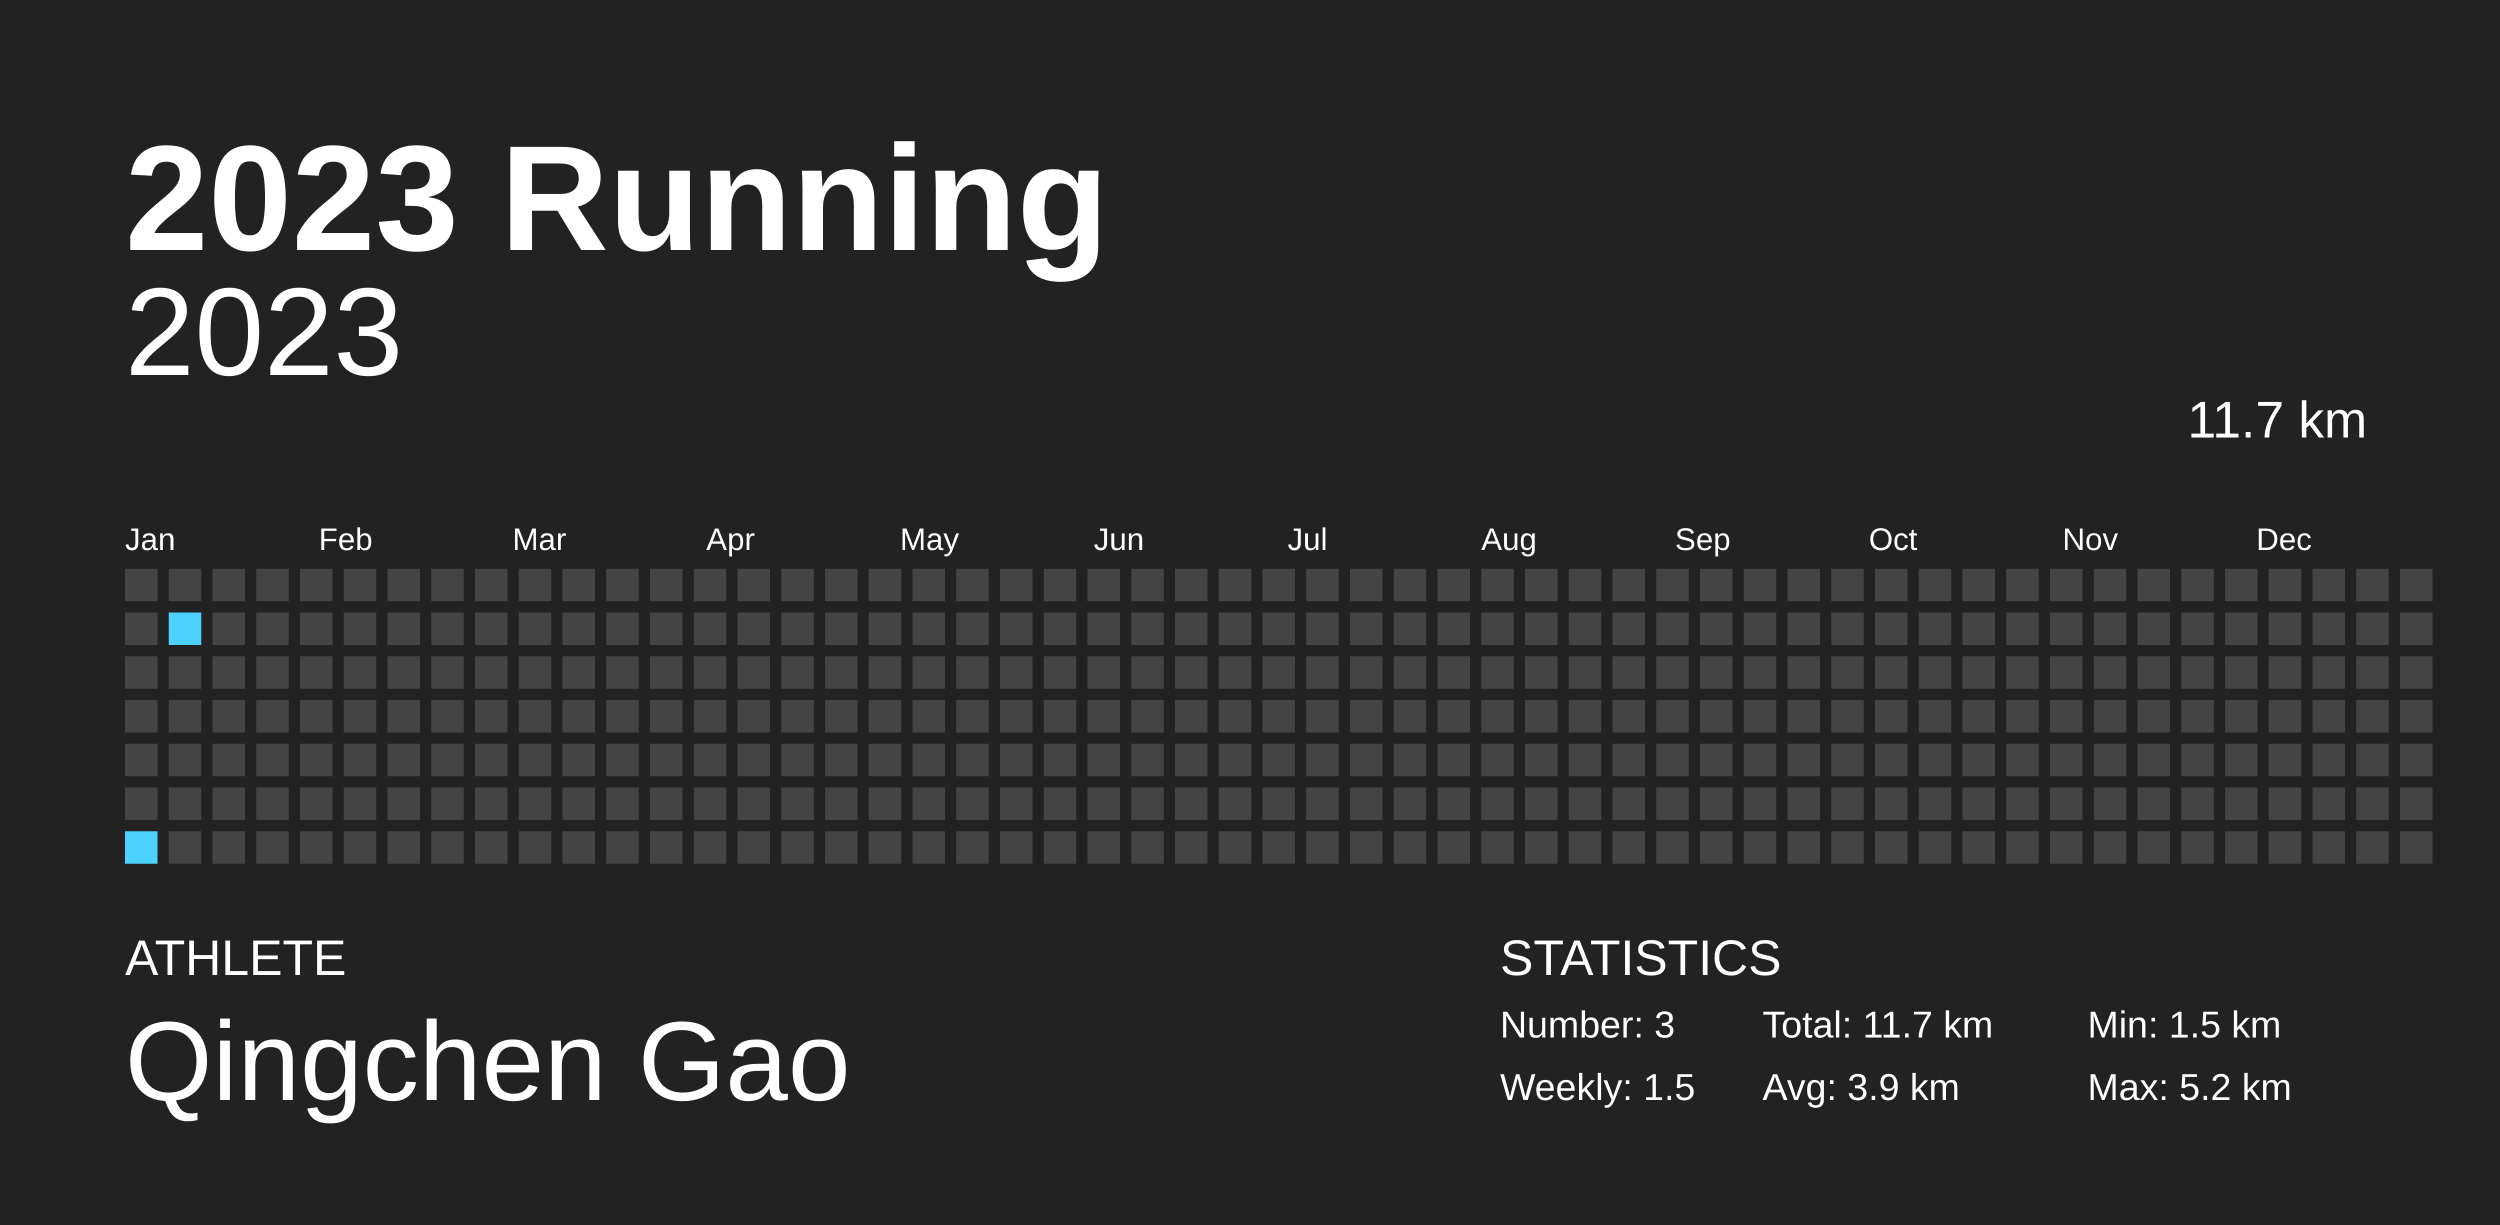
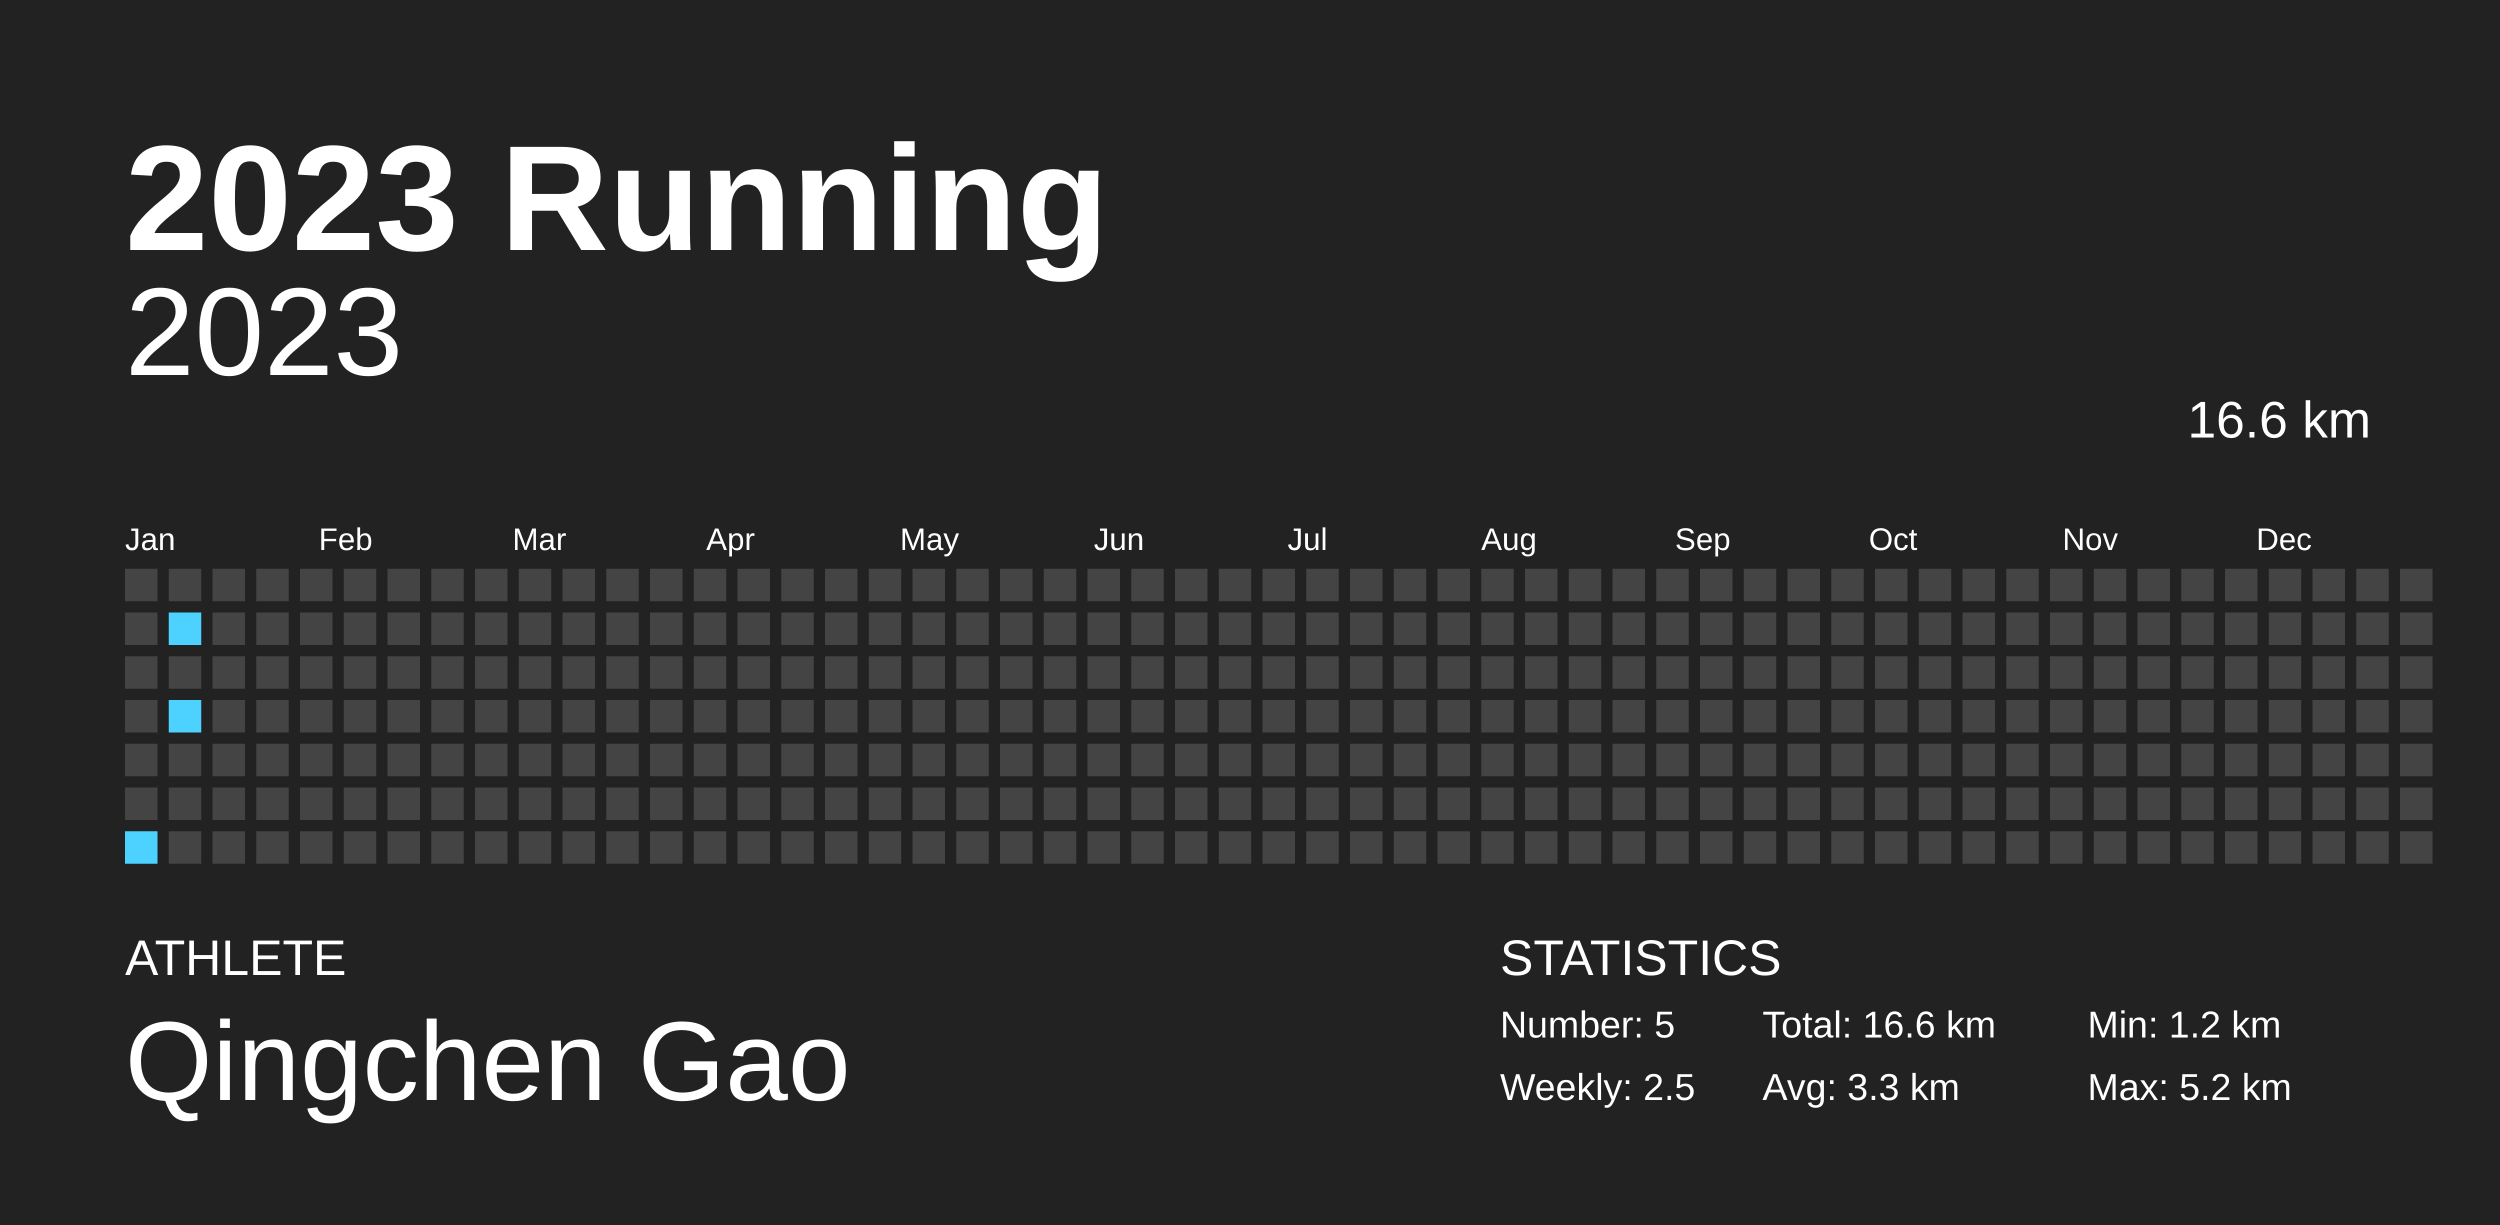
<svg xmlns="http://www.w3.org/2000/svg" baseProfile="full" height="98mm" version="1.1" viewBox="0,0,200,98" width="200mm">
  <defs />
  <rect fill="#222222" height="98" width="200" x="0" y="0" />
  <text fill="#FFFFFF" style="font-size:12px; font-family:Arial; font-weight:bold;" x="10" y="20">2023 Running</text>
  <text fill="#FFFFFF" style="font-size:4px; font-family:Arial" x="10" y="78">ATHLETE</text>
  <text fill="#FFFFFF" style="font-size:9px; font-family:Arial" x="10" y="88">Qingchen Gao</text>
  <text fill="#FFFFFF" style="font-size:4px; font-family:Arial" x="120" y="78">STATISTICS</text>
-   <text fill="#FFFFFF" style="font-size:3px; font-family:Arial" x="120" y="83">Number: 3</text>
-   <text fill="#FFFFFF" style="font-size:3px; font-family:Arial" x="120" y="88">Weekly: 1.5</text>
-   <text fill="#FFFFFF" style="font-size:3px; font-family:Arial" x="141" y="83">Total: 11.7 km</text>
-   <text fill="#FFFFFF" style="font-size:3px; font-family:Arial" x="141" y="88">Avg: 3.9 km</text>
-   <text fill="#FFFFFF" style="font-size:3px; font-family:Arial" x="167" y="83">Min: 1.5 km</text>
+   <text fill="#FFFFFF" style="font-size:3px; font-family:Arial" x="120" y="83">Number: 5</text>
+   <text fill="#FFFFFF" style="font-size:3px; font-family:Arial" x="120" y="88">Weekly: 2.5</text>
+   <text fill="#FFFFFF" style="font-size:3px; font-family:Arial" x="141" y="83">Total: 16.6 km</text>
+   <text fill="#FFFFFF" style="font-size:3px; font-family:Arial" x="141" y="88">Avg: 3.3 km</text>
+   <text fill="#FFFFFF" style="font-size:3px; font-family:Arial" x="167" y="83">Min: 1.2 km</text>
  <text fill="#FFFFFF" style="font-size:3px; font-family:Arial" x="167" y="88">Max: 5.2 km</text>
  <text alignment-baseline="hanging" fill="#FFFFFF" style="font-size:10.0px; font-family:Arial;" x="10" y="30">2023</text>
-   <text alignment-baseline="hanging" fill="#FFFFFF" style="font-size:4.125px; font-family:Arial;" x="175" y="35">11.7 km</text>
+   <text alignment-baseline="hanging" fill="#FFFFFF" style="font-size:4.125px; font-family:Arial;" x="175" y="35">16.6 km</text>
  <text fill="#FFFFFF" style="font-size:2.5px; font-family:Arial" x="10.0" y="44">Jan</text>
  <text fill="#FFFFFF" style="font-size:2.5px; font-family:Arial" x="25.5" y="44">Feb</text>
  <text fill="#FFFFFF" style="font-size:2.5px; font-family:Arial" x="41.0" y="44">Mar</text>
  <text fill="#FFFFFF" style="font-size:2.5px; font-family:Arial" x="56.5" y="44">Apr</text>
  <text fill="#FFFFFF" style="font-size:2.5px; font-family:Arial" x="72.0" y="44">May</text>
  <text fill="#FFFFFF" style="font-size:2.5px; font-family:Arial" x="87.5" y="44">Jun</text>
  <text fill="#FFFFFF" style="font-size:2.5px; font-family:Arial" x="103.0" y="44">Jul</text>
  <text fill="#FFFFFF" style="font-size:2.5px; font-family:Arial" x="118.5" y="44">Aug</text>
  <text fill="#FFFFFF" style="font-size:2.5px; font-family:Arial" x="134.0" y="44">Sep</text>
  <text fill="#FFFFFF" style="font-size:2.5px; font-family:Arial" x="149.5" y="44">Oct</text>
  <text fill="#FFFFFF" style="font-size:2.5px; font-family:Arial" x="165.0" y="44">Nov</text>
  <text fill="#FFFFFF" style="font-size:2.5px; font-family:Arial" x="180.5" y="44">Dec</text>
  <rect fill="#444444" height="2.6" width="2.6" x="10.0" y="45.5" />
  <rect fill="#444444" height="2.6" width="2.6" x="10.0" y="49.0" />
  <rect fill="#444444" height="2.6" width="2.6" x="10.0" y="52.5" />
  <rect fill="#444444" height="2.6" width="2.6" x="10.0" y="56.0" />
  <rect fill="#444444" height="2.6" width="2.6" x="10.0" y="59.5" />
  <rect fill="#444444" height="2.6" width="2.6" x="10.0" y="63.0" />
  <rect fill="#4dd2ff" height="2.6" width="2.6" x="10.0" y="66.5" />
  <rect fill="#444444" height="2.6" width="2.6" x="13.5" y="45.5" />
  <rect fill="#4dd2ff" height="2.6" width="2.6" x="13.5" y="49.0" />
  <rect fill="#444444" height="2.6" width="2.6" x="13.5" y="52.5" />
-   <rect fill="#444444" height="2.6" width="2.6" x="13.5" y="56.0" />
+   <rect fill="#4dd2ff" height="2.6" width="2.6" x="13.5" y="56.0" />
  <rect fill="#444444" height="2.6" width="2.6" x="13.5" y="59.5" />
  <rect fill="#444444" height="2.6" width="2.6" x="13.5" y="63.0" />
  <rect fill="#444444" height="2.6" width="2.6" x="13.5" y="66.5" />
  <rect fill="#444444" height="2.6" width="2.6" x="17.0" y="45.5" />
  <rect fill="#444444" height="2.6" width="2.6" x="17.0" y="49.0" />
  <rect fill="#444444" height="2.6" width="2.6" x="17.0" y="52.5" />
  <rect fill="#444444" height="2.6" width="2.6" x="17.0" y="56.0" />
  <rect fill="#444444" height="2.6" width="2.6" x="17.0" y="59.5" />
  <rect fill="#444444" height="2.6" width="2.6" x="17.0" y="63.0" />
  <rect fill="#444444" height="2.6" width="2.6" x="17.0" y="66.5" />
  <rect fill="#444444" height="2.6" width="2.6" x="20.5" y="45.5" />
  <rect fill="#444444" height="2.6" width="2.6" x="20.5" y="49.0" />
  <rect fill="#444444" height="2.6" width="2.6" x="20.5" y="52.5" />
  <rect fill="#444444" height="2.6" width="2.6" x="20.5" y="56.0" />
  <rect fill="#444444" height="2.6" width="2.6" x="20.5" y="59.5" />
  <rect fill="#444444" height="2.6" width="2.6" x="20.5" y="63.0" />
  <rect fill="#444444" height="2.6" width="2.6" x="20.5" y="66.5" />
  <rect fill="#444444" height="2.6" width="2.6" x="24.0" y="45.5" />
  <rect fill="#444444" height="2.6" width="2.6" x="24.0" y="49.0" />
  <rect fill="#444444" height="2.6" width="2.6" x="24.0" y="52.5" />
  <rect fill="#444444" height="2.6" width="2.6" x="24.0" y="56.0" />
  <rect fill="#444444" height="2.6" width="2.6" x="24.0" y="59.5" />
  <rect fill="#444444" height="2.6" width="2.6" x="24.0" y="63.0" />
  <rect fill="#444444" height="2.6" width="2.6" x="24.0" y="66.5" />
  <rect fill="#444444" height="2.6" width="2.6" x="27.5" y="45.5" />
  <rect fill="#444444" height="2.6" width="2.6" x="27.5" y="49.0" />
  <rect fill="#444444" height="2.6" width="2.6" x="27.5" y="52.5" />
  <rect fill="#444444" height="2.6" width="2.6" x="27.5" y="56.0" />
  <rect fill="#444444" height="2.6" width="2.6" x="27.5" y="59.5" />
  <rect fill="#444444" height="2.6" width="2.6" x="27.5" y="63.0" />
  <rect fill="#444444" height="2.6" width="2.6" x="27.5" y="66.5" />
  <rect fill="#444444" height="2.6" width="2.6" x="31.0" y="45.5" />
  <rect fill="#444444" height="2.6" width="2.6" x="31.0" y="49.0" />
  <rect fill="#444444" height="2.6" width="2.6" x="31.0" y="52.5" />
  <rect fill="#444444" height="2.6" width="2.6" x="31.0" y="56.0" />
  <rect fill="#444444" height="2.6" width="2.6" x="31.0" y="59.5" />
  <rect fill="#444444" height="2.6" width="2.6" x="31.0" y="63.0" />
  <rect fill="#444444" height="2.6" width="2.6" x="31.0" y="66.5" />
  <rect fill="#444444" height="2.6" width="2.6" x="34.5" y="45.5" />
  <rect fill="#444444" height="2.6" width="2.6" x="34.5" y="49.0" />
  <rect fill="#444444" height="2.6" width="2.6" x="34.5" y="52.5" />
  <rect fill="#444444" height="2.6" width="2.6" x="34.5" y="56.0" />
  <rect fill="#444444" height="2.6" width="2.6" x="34.5" y="59.5" />
  <rect fill="#444444" height="2.6" width="2.6" x="34.5" y="63.0" />
  <rect fill="#444444" height="2.6" width="2.6" x="34.5" y="66.5" />
  <rect fill="#444444" height="2.6" width="2.6" x="38.0" y="45.5" />
  <rect fill="#444444" height="2.6" width="2.6" x="38.0" y="49.0" />
  <rect fill="#444444" height="2.6" width="2.6" x="38.0" y="52.5" />
  <rect fill="#444444" height="2.6" width="2.6" x="38.0" y="56.0" />
  <rect fill="#444444" height="2.6" width="2.6" x="38.0" y="59.5" />
  <rect fill="#444444" height="2.6" width="2.6" x="38.0" y="63.0" />
  <rect fill="#444444" height="2.6" width="2.6" x="38.0" y="66.5" />
  <rect fill="#444444" height="2.6" width="2.6" x="41.5" y="45.5" />
  <rect fill="#444444" height="2.6" width="2.6" x="41.5" y="49.0" />
  <rect fill="#444444" height="2.6" width="2.6" x="41.5" y="52.5" />
  <rect fill="#444444" height="2.6" width="2.6" x="41.5" y="56.0" />
  <rect fill="#444444" height="2.6" width="2.6" x="41.5" y="59.5" />
  <rect fill="#444444" height="2.6" width="2.6" x="41.5" y="63.0" />
  <rect fill="#444444" height="2.6" width="2.6" x="41.5" y="66.5" />
  <rect fill="#444444" height="2.6" width="2.6" x="45.0" y="45.5" />
  <rect fill="#444444" height="2.6" width="2.6" x="45.0" y="49.0" />
  <rect fill="#444444" height="2.6" width="2.6" x="45.0" y="52.5" />
  <rect fill="#444444" height="2.6" width="2.6" x="45.0" y="56.0" />
  <rect fill="#444444" height="2.6" width="2.6" x="45.0" y="59.5" />
  <rect fill="#444444" height="2.6" width="2.6" x="45.0" y="63.0" />
  <rect fill="#444444" height="2.6" width="2.6" x="45.0" y="66.5" />
  <rect fill="#444444" height="2.6" width="2.6" x="48.5" y="45.5" />
  <rect fill="#444444" height="2.6" width="2.6" x="48.5" y="49.0" />
  <rect fill="#444444" height="2.6" width="2.6" x="48.5" y="52.5" />
  <rect fill="#444444" height="2.6" width="2.6" x="48.5" y="56.0" />
  <rect fill="#444444" height="2.6" width="2.6" x="48.5" y="59.5" />
  <rect fill="#444444" height="2.6" width="2.6" x="48.5" y="63.0" />
  <rect fill="#444444" height="2.6" width="2.6" x="48.5" y="66.5" />
  <rect fill="#444444" height="2.6" width="2.6" x="52.0" y="45.5" />
  <rect fill="#444444" height="2.6" width="2.6" x="52.0" y="49.0" />
  <rect fill="#444444" height="2.6" width="2.6" x="52.0" y="52.5" />
  <rect fill="#444444" height="2.6" width="2.6" x="52.0" y="56.0" />
  <rect fill="#444444" height="2.6" width="2.6" x="52.0" y="59.5" />
  <rect fill="#444444" height="2.6" width="2.6" x="52.0" y="63.0" />
  <rect fill="#444444" height="2.6" width="2.6" x="52.0" y="66.5" />
  <rect fill="#444444" height="2.6" width="2.6" x="55.5" y="45.5" />
  <rect fill="#444444" height="2.6" width="2.6" x="55.5" y="49.0" />
  <rect fill="#444444" height="2.6" width="2.6" x="55.5" y="52.5" />
  <rect fill="#444444" height="2.6" width="2.6" x="55.5" y="56.0" />
  <rect fill="#444444" height="2.6" width="2.6" x="55.5" y="59.5" />
  <rect fill="#444444" height="2.6" width="2.6" x="55.5" y="63.0" />
  <rect fill="#444444" height="2.6" width="2.6" x="55.5" y="66.5" />
  <rect fill="#444444" height="2.6" width="2.6" x="59.0" y="45.5" />
  <rect fill="#444444" height="2.6" width="2.6" x="59.0" y="49.0" />
  <rect fill="#444444" height="2.6" width="2.6" x="59.0" y="52.5" />
  <rect fill="#444444" height="2.6" width="2.6" x="59.0" y="56.0" />
  <rect fill="#444444" height="2.6" width="2.6" x="59.0" y="59.5" />
  <rect fill="#444444" height="2.6" width="2.6" x="59.0" y="63.0" />
  <rect fill="#444444" height="2.6" width="2.6" x="59.0" y="66.5" />
  <rect fill="#444444" height="2.6" width="2.6" x="62.5" y="45.5" />
  <rect fill="#444444" height="2.6" width="2.6" x="62.5" y="49.0" />
  <rect fill="#444444" height="2.6" width="2.6" x="62.5" y="52.5" />
  <rect fill="#444444" height="2.6" width="2.6" x="62.5" y="56.0" />
  <rect fill="#444444" height="2.6" width="2.6" x="62.5" y="59.5" />
  <rect fill="#444444" height="2.6" width="2.6" x="62.5" y="63.0" />
  <rect fill="#444444" height="2.6" width="2.6" x="62.5" y="66.5" />
  <rect fill="#444444" height="2.6" width="2.6" x="66.0" y="45.5" />
  <rect fill="#444444" height="2.6" width="2.6" x="66.0" y="49.0" />
  <rect fill="#444444" height="2.6" width="2.6" x="66.0" y="52.5" />
  <rect fill="#444444" height="2.6" width="2.6" x="66.0" y="56.0" />
  <rect fill="#444444" height="2.6" width="2.6" x="66.0" y="59.5" />
  <rect fill="#444444" height="2.6" width="2.6" x="66.0" y="63.0" />
  <rect fill="#444444" height="2.6" width="2.6" x="66.0" y="66.5" />
  <rect fill="#444444" height="2.6" width="2.6" x="69.5" y="45.5" />
  <rect fill="#444444" height="2.6" width="2.6" x="69.5" y="49.0" />
  <rect fill="#444444" height="2.6" width="2.6" x="69.5" y="52.5" />
  <rect fill="#444444" height="2.6" width="2.6" x="69.5" y="56.0" />
  <rect fill="#444444" height="2.6" width="2.6" x="69.5" y="59.5" />
  <rect fill="#444444" height="2.6" width="2.6" x="69.5" y="63.0" />
  <rect fill="#444444" height="2.6" width="2.6" x="69.5" y="66.5" />
  <rect fill="#444444" height="2.6" width="2.6" x="73.0" y="45.5" />
  <rect fill="#444444" height="2.6" width="2.6" x="73.0" y="49.0" />
  <rect fill="#444444" height="2.6" width="2.6" x="73.0" y="52.5" />
  <rect fill="#444444" height="2.6" width="2.6" x="73.0" y="56.0" />
  <rect fill="#444444" height="2.6" width="2.6" x="73.0" y="59.5" />
  <rect fill="#444444" height="2.6" width="2.6" x="73.0" y="63.0" />
  <rect fill="#444444" height="2.6" width="2.6" x="73.0" y="66.5" />
  <rect fill="#444444" height="2.6" width="2.6" x="76.5" y="45.5" />
  <rect fill="#444444" height="2.6" width="2.6" x="76.5" y="49.0" />
  <rect fill="#444444" height="2.6" width="2.6" x="76.5" y="52.5" />
  <rect fill="#444444" height="2.6" width="2.6" x="76.5" y="56.0" />
  <rect fill="#444444" height="2.6" width="2.6" x="76.5" y="59.5" />
  <rect fill="#444444" height="2.6" width="2.6" x="76.5" y="63.0" />
  <rect fill="#444444" height="2.6" width="2.6" x="76.5" y="66.5" />
  <rect fill="#444444" height="2.6" width="2.6" x="80.0" y="45.5" />
  <rect fill="#444444" height="2.6" width="2.6" x="80.0" y="49.0" />
  <rect fill="#444444" height="2.6" width="2.6" x="80.0" y="52.5" />
  <rect fill="#444444" height="2.6" width="2.6" x="80.0" y="56.0" />
  <rect fill="#444444" height="2.6" width="2.6" x="80.0" y="59.5" />
  <rect fill="#444444" height="2.6" width="2.6" x="80.0" y="63.0" />
  <rect fill="#444444" height="2.6" width="2.6" x="80.0" y="66.5" />
  <rect fill="#444444" height="2.6" width="2.6" x="83.5" y="45.5" />
  <rect fill="#444444" height="2.6" width="2.6" x="83.5" y="49.0" />
  <rect fill="#444444" height="2.6" width="2.6" x="83.5" y="52.5" />
  <rect fill="#444444" height="2.6" width="2.6" x="83.5" y="56.0" />
  <rect fill="#444444" height="2.6" width="2.6" x="83.5" y="59.5" />
  <rect fill="#444444" height="2.6" width="2.6" x="83.5" y="63.0" />
  <rect fill="#444444" height="2.6" width="2.6" x="83.5" y="66.5" />
  <rect fill="#444444" height="2.6" width="2.6" x="87.0" y="45.5" />
  <rect fill="#444444" height="2.6" width="2.6" x="87.0" y="49.0" />
  <rect fill="#444444" height="2.6" width="2.6" x="87.0" y="52.5" />
  <rect fill="#444444" height="2.6" width="2.6" x="87.0" y="56.0" />
  <rect fill="#444444" height="2.6" width="2.6" x="87.0" y="59.5" />
  <rect fill="#444444" height="2.6" width="2.6" x="87.0" y="63.0" />
  <rect fill="#444444" height="2.6" width="2.6" x="87.0" y="66.5" />
  <rect fill="#444444" height="2.6" width="2.6" x="90.5" y="45.5" />
  <rect fill="#444444" height="2.6" width="2.6" x="90.5" y="49.0" />
  <rect fill="#444444" height="2.6" width="2.6" x="90.5" y="52.5" />
  <rect fill="#444444" height="2.6" width="2.6" x="90.5" y="56.0" />
  <rect fill="#444444" height="2.6" width="2.6" x="90.5" y="59.5" />
  <rect fill="#444444" height="2.6" width="2.6" x="90.5" y="63.0" />
  <rect fill="#444444" height="2.6" width="2.6" x="90.5" y="66.5" />
  <rect fill="#444444" height="2.6" width="2.6" x="94.0" y="45.5" />
  <rect fill="#444444" height="2.6" width="2.6" x="94.0" y="49.0" />
  <rect fill="#444444" height="2.6" width="2.6" x="94.0" y="52.5" />
  <rect fill="#444444" height="2.6" width="2.6" x="94.0" y="56.0" />
  <rect fill="#444444" height="2.6" width="2.6" x="94.0" y="59.5" />
  <rect fill="#444444" height="2.6" width="2.6" x="94.0" y="63.0" />
  <rect fill="#444444" height="2.6" width="2.6" x="94.0" y="66.5" />
  <rect fill="#444444" height="2.6" width="2.6" x="97.5" y="45.5" />
  <rect fill="#444444" height="2.6" width="2.6" x="97.5" y="49.0" />
  <rect fill="#444444" height="2.6" width="2.6" x="97.5" y="52.5" />
  <rect fill="#444444" height="2.6" width="2.6" x="97.5" y="56.0" />
  <rect fill="#444444" height="2.6" width="2.6" x="97.5" y="59.5" />
  <rect fill="#444444" height="2.6" width="2.6" x="97.5" y="63.0" />
  <rect fill="#444444" height="2.6" width="2.6" x="97.5" y="66.5" />
  <rect fill="#444444" height="2.6" width="2.6" x="101.0" y="45.5" />
  <rect fill="#444444" height="2.6" width="2.6" x="101.0" y="49.0" />
  <rect fill="#444444" height="2.6" width="2.6" x="101.0" y="52.5" />
  <rect fill="#444444" height="2.6" width="2.6" x="101.0" y="56.0" />
  <rect fill="#444444" height="2.6" width="2.6" x="101.0" y="59.5" />
  <rect fill="#444444" height="2.6" width="2.6" x="101.0" y="63.0" />
  <rect fill="#444444" height="2.6" width="2.6" x="101.0" y="66.5" />
  <rect fill="#444444" height="2.6" width="2.6" x="104.5" y="45.5" />
  <rect fill="#444444" height="2.6" width="2.6" x="104.5" y="49.0" />
  <rect fill="#444444" height="2.6" width="2.6" x="104.5" y="52.5" />
  <rect fill="#444444" height="2.6" width="2.6" x="104.5" y="56.0" />
  <rect fill="#444444" height="2.6" width="2.6" x="104.5" y="59.5" />
  <rect fill="#444444" height="2.6" width="2.6" x="104.5" y="63.0" />
  <rect fill="#444444" height="2.6" width="2.6" x="104.5" y="66.5" />
  <rect fill="#444444" height="2.6" width="2.6" x="108.0" y="45.5" />
  <rect fill="#444444" height="2.6" width="2.6" x="108.0" y="49.0" />
  <rect fill="#444444" height="2.6" width="2.6" x="108.0" y="52.5" />
  <rect fill="#444444" height="2.6" width="2.6" x="108.0" y="56.0" />
  <rect fill="#444444" height="2.6" width="2.6" x="108.0" y="59.5" />
  <rect fill="#444444" height="2.6" width="2.6" x="108.0" y="63.0" />
  <rect fill="#444444" height="2.6" width="2.6" x="108.0" y="66.5" />
  <rect fill="#444444" height="2.6" width="2.6" x="111.5" y="45.5" />
  <rect fill="#444444" height="2.6" width="2.6" x="111.5" y="49.0" />
  <rect fill="#444444" height="2.6" width="2.6" x="111.5" y="52.5" />
  <rect fill="#444444" height="2.6" width="2.6" x="111.5" y="56.0" />
  <rect fill="#444444" height="2.6" width="2.6" x="111.5" y="59.5" />
  <rect fill="#444444" height="2.6" width="2.6" x="111.5" y="63.0" />
  <rect fill="#444444" height="2.6" width="2.6" x="111.5" y="66.5" />
  <rect fill="#444444" height="2.6" width="2.6" x="115.0" y="45.5" />
  <rect fill="#444444" height="2.6" width="2.6" x="115.0" y="49.0" />
  <rect fill="#444444" height="2.6" width="2.6" x="115.0" y="52.5" />
  <rect fill="#444444" height="2.6" width="2.6" x="115.0" y="56.0" />
  <rect fill="#444444" height="2.6" width="2.6" x="115.0" y="59.5" />
  <rect fill="#444444" height="2.6" width="2.6" x="115.0" y="63.0" />
  <rect fill="#444444" height="2.6" width="2.6" x="115.0" y="66.5" />
  <rect fill="#444444" height="2.6" width="2.6" x="118.5" y="45.5" />
  <rect fill="#444444" height="2.6" width="2.6" x="118.5" y="49.0" />
  <rect fill="#444444" height="2.6" width="2.6" x="118.5" y="52.5" />
  <rect fill="#444444" height="2.6" width="2.6" x="118.5" y="56.0" />
  <rect fill="#444444" height="2.6" width="2.6" x="118.5" y="59.5" />
  <rect fill="#444444" height="2.6" width="2.6" x="118.5" y="63.0" />
  <rect fill="#444444" height="2.6" width="2.6" x="118.5" y="66.5" />
  <rect fill="#444444" height="2.6" width="2.6" x="122.0" y="45.5" />
  <rect fill="#444444" height="2.6" width="2.6" x="122.0" y="49.0" />
  <rect fill="#444444" height="2.6" width="2.6" x="122.0" y="52.5" />
  <rect fill="#444444" height="2.6" width="2.6" x="122.0" y="56.0" />
  <rect fill="#444444" height="2.6" width="2.6" x="122.0" y="59.5" />
  <rect fill="#444444" height="2.6" width="2.6" x="122.0" y="63.0" />
  <rect fill="#444444" height="2.6" width="2.6" x="122.0" y="66.5" />
  <rect fill="#444444" height="2.6" width="2.6" x="125.5" y="45.5" />
  <rect fill="#444444" height="2.6" width="2.6" x="125.5" y="49.0" />
  <rect fill="#444444" height="2.6" width="2.6" x="125.5" y="52.5" />
  <rect fill="#444444" height="2.6" width="2.6" x="125.5" y="56.0" />
  <rect fill="#444444" height="2.6" width="2.6" x="125.5" y="59.5" />
  <rect fill="#444444" height="2.6" width="2.6" x="125.5" y="63.0" />
  <rect fill="#444444" height="2.6" width="2.6" x="125.5" y="66.5" />
  <rect fill="#444444" height="2.6" width="2.6" x="129.0" y="45.5" />
  <rect fill="#444444" height="2.6" width="2.6" x="129.0" y="49.0" />
  <rect fill="#444444" height="2.6" width="2.6" x="129.0" y="52.5" />
  <rect fill="#444444" height="2.6" width="2.6" x="129.0" y="56.0" />
  <rect fill="#444444" height="2.6" width="2.6" x="129.0" y="59.5" />
  <rect fill="#444444" height="2.6" width="2.6" x="129.0" y="63.0" />
  <rect fill="#444444" height="2.6" width="2.6" x="129.0" y="66.5" />
  <rect fill="#444444" height="2.6" width="2.6" x="132.5" y="45.5" />
  <rect fill="#444444" height="2.6" width="2.6" x="132.5" y="49.0" />
  <rect fill="#444444" height="2.6" width="2.6" x="132.5" y="52.5" />
  <rect fill="#444444" height="2.6" width="2.6" x="132.5" y="56.0" />
  <rect fill="#444444" height="2.6" width="2.6" x="132.5" y="59.5" />
  <rect fill="#444444" height="2.6" width="2.6" x="132.5" y="63.0" />
  <rect fill="#444444" height="2.6" width="2.6" x="132.5" y="66.5" />
  <rect fill="#444444" height="2.6" width="2.6" x="136.0" y="45.5" />
  <rect fill="#444444" height="2.6" width="2.6" x="136.0" y="49.0" />
  <rect fill="#444444" height="2.6" width="2.6" x="136.0" y="52.5" />
  <rect fill="#444444" height="2.6" width="2.6" x="136.0" y="56.0" />
  <rect fill="#444444" height="2.6" width="2.6" x="136.0" y="59.5" />
  <rect fill="#444444" height="2.6" width="2.6" x="136.0" y="63.0" />
  <rect fill="#444444" height="2.6" width="2.6" x="136.0" y="66.5" />
  <rect fill="#444444" height="2.6" width="2.6" x="139.5" y="45.5" />
  <rect fill="#444444" height="2.6" width="2.6" x="139.5" y="49.0" />
  <rect fill="#444444" height="2.6" width="2.6" x="139.5" y="52.5" />
  <rect fill="#444444" height="2.6" width="2.6" x="139.5" y="56.0" />
  <rect fill="#444444" height="2.6" width="2.6" x="139.5" y="59.5" />
  <rect fill="#444444" height="2.6" width="2.6" x="139.5" y="63.0" />
  <rect fill="#444444" height="2.6" width="2.6" x="139.5" y="66.5" />
  <rect fill="#444444" height="2.6" width="2.6" x="143.0" y="45.5" />
  <rect fill="#444444" height="2.6" width="2.6" x="143.0" y="49.0" />
  <rect fill="#444444" height="2.6" width="2.6" x="143.0" y="52.5" />
  <rect fill="#444444" height="2.6" width="2.6" x="143.0" y="56.0" />
  <rect fill="#444444" height="2.6" width="2.6" x="143.0" y="59.5" />
  <rect fill="#444444" height="2.6" width="2.6" x="143.0" y="63.0" />
  <rect fill="#444444" height="2.6" width="2.6" x="143.0" y="66.5" />
  <rect fill="#444444" height="2.6" width="2.6" x="146.5" y="45.5" />
  <rect fill="#444444" height="2.6" width="2.6" x="146.5" y="49.0" />
  <rect fill="#444444" height="2.6" width="2.6" x="146.5" y="52.5" />
  <rect fill="#444444" height="2.6" width="2.6" x="146.5" y="56.0" />
  <rect fill="#444444" height="2.6" width="2.6" x="146.5" y="59.5" />
  <rect fill="#444444" height="2.6" width="2.6" x="146.5" y="63.0" />
  <rect fill="#444444" height="2.6" width="2.6" x="146.5" y="66.5" />
  <rect fill="#444444" height="2.6" width="2.6" x="150.0" y="45.5" />
  <rect fill="#444444" height="2.6" width="2.6" x="150.0" y="49.0" />
  <rect fill="#444444" height="2.6" width="2.6" x="150.0" y="52.5" />
  <rect fill="#444444" height="2.6" width="2.6" x="150.0" y="56.0" />
  <rect fill="#444444" height="2.6" width="2.6" x="150.0" y="59.5" />
  <rect fill="#444444" height="2.6" width="2.6" x="150.0" y="63.0" />
  <rect fill="#444444" height="2.6" width="2.6" x="150.0" y="66.5" />
  <rect fill="#444444" height="2.6" width="2.6" x="153.5" y="45.5" />
  <rect fill="#444444" height="2.6" width="2.6" x="153.5" y="49.0" />
  <rect fill="#444444" height="2.6" width="2.6" x="153.5" y="52.5" />
  <rect fill="#444444" height="2.6" width="2.6" x="153.5" y="56.0" />
  <rect fill="#444444" height="2.6" width="2.6" x="153.5" y="59.5" />
  <rect fill="#444444" height="2.6" width="2.6" x="153.5" y="63.0" />
  <rect fill="#444444" height="2.6" width="2.6" x="153.5" y="66.5" />
  <rect fill="#444444" height="2.6" width="2.6" x="157.0" y="45.5" />
  <rect fill="#444444" height="2.6" width="2.6" x="157.0" y="49.0" />
  <rect fill="#444444" height="2.6" width="2.6" x="157.0" y="52.5" />
  <rect fill="#444444" height="2.6" width="2.6" x="157.0" y="56.0" />
  <rect fill="#444444" height="2.6" width="2.6" x="157.0" y="59.5" />
  <rect fill="#444444" height="2.6" width="2.6" x="157.0" y="63.0" />
  <rect fill="#444444" height="2.6" width="2.6" x="157.0" y="66.5" />
  <rect fill="#444444" height="2.6" width="2.6" x="160.5" y="45.5" />
  <rect fill="#444444" height="2.6" width="2.6" x="160.5" y="49.0" />
  <rect fill="#444444" height="2.6" width="2.6" x="160.5" y="52.5" />
  <rect fill="#444444" height="2.6" width="2.6" x="160.5" y="56.0" />
  <rect fill="#444444" height="2.6" width="2.6" x="160.5" y="59.5" />
  <rect fill="#444444" height="2.6" width="2.6" x="160.5" y="63.0" />
  <rect fill="#444444" height="2.6" width="2.6" x="160.5" y="66.5" />
  <rect fill="#444444" height="2.6" width="2.6" x="164.0" y="45.5" />
  <rect fill="#444444" height="2.6" width="2.6" x="164.0" y="49.0" />
  <rect fill="#444444" height="2.6" width="2.6" x="164.0" y="52.5" />
  <rect fill="#444444" height="2.6" width="2.6" x="164.0" y="56.0" />
  <rect fill="#444444" height="2.6" width="2.6" x="164.0" y="59.5" />
  <rect fill="#444444" height="2.6" width="2.6" x="164.0" y="63.0" />
  <rect fill="#444444" height="2.6" width="2.6" x="164.0" y="66.5" />
  <rect fill="#444444" height="2.6" width="2.6" x="167.5" y="45.5" />
  <rect fill="#444444" height="2.6" width="2.6" x="167.5" y="49.0" />
  <rect fill="#444444" height="2.6" width="2.6" x="167.5" y="52.5" />
  <rect fill="#444444" height="2.6" width="2.6" x="167.5" y="56.0" />
  <rect fill="#444444" height="2.6" width="2.6" x="167.5" y="59.5" />
  <rect fill="#444444" height="2.6" width="2.6" x="167.5" y="63.0" />
  <rect fill="#444444" height="2.6" width="2.6" x="167.5" y="66.5" />
  <rect fill="#444444" height="2.6" width="2.6" x="171.0" y="45.5" />
  <rect fill="#444444" height="2.6" width="2.6" x="171.0" y="49.0" />
  <rect fill="#444444" height="2.6" width="2.6" x="171.0" y="52.5" />
  <rect fill="#444444" height="2.6" width="2.6" x="171.0" y="56.0" />
  <rect fill="#444444" height="2.6" width="2.6" x="171.0" y="59.5" />
  <rect fill="#444444" height="2.6" width="2.6" x="171.0" y="63.0" />
  <rect fill="#444444" height="2.6" width="2.6" x="171.0" y="66.5" />
  <rect fill="#444444" height="2.6" width="2.6" x="174.5" y="45.5" />
  <rect fill="#444444" height="2.6" width="2.6" x="174.5" y="49.0" />
  <rect fill="#444444" height="2.6" width="2.6" x="174.5" y="52.5" />
  <rect fill="#444444" height="2.6" width="2.6" x="174.5" y="56.0" />
  <rect fill="#444444" height="2.6" width="2.6" x="174.5" y="59.5" />
  <rect fill="#444444" height="2.6" width="2.6" x="174.5" y="63.0" />
  <rect fill="#444444" height="2.6" width="2.6" x="174.5" y="66.5" />
  <rect fill="#444444" height="2.6" width="2.6" x="178.0" y="45.5" />
  <rect fill="#444444" height="2.6" width="2.6" x="178.0" y="49.0" />
  <rect fill="#444444" height="2.6" width="2.6" x="178.0" y="52.5" />
  <rect fill="#444444" height="2.6" width="2.6" x="178.0" y="56.0" />
  <rect fill="#444444" height="2.6" width="2.6" x="178.0" y="59.5" />
  <rect fill="#444444" height="2.6" width="2.6" x="178.0" y="63.0" />
  <rect fill="#444444" height="2.6" width="2.6" x="178.0" y="66.5" />
  <rect fill="#444444" height="2.6" width="2.6" x="181.5" y="45.5" />
  <rect fill="#444444" height="2.6" width="2.6" x="181.5" y="49.0" />
  <rect fill="#444444" height="2.6" width="2.6" x="181.5" y="52.5" />
  <rect fill="#444444" height="2.6" width="2.6" x="181.5" y="56.0" />
  <rect fill="#444444" height="2.6" width="2.6" x="181.5" y="59.5" />
  <rect fill="#444444" height="2.6" width="2.6" x="181.5" y="63.0" />
  <rect fill="#444444" height="2.6" width="2.6" x="181.5" y="66.5" />
  <rect fill="#444444" height="2.6" width="2.6" x="185.0" y="45.5" />
  <rect fill="#444444" height="2.6" width="2.6" x="185.0" y="49.0" />
  <rect fill="#444444" height="2.6" width="2.6" x="185.0" y="52.5" />
  <rect fill="#444444" height="2.6" width="2.6" x="185.0" y="56.0" />
  <rect fill="#444444" height="2.6" width="2.6" x="185.0" y="59.5" />
  <rect fill="#444444" height="2.6" width="2.6" x="185.0" y="63.0" />
  <rect fill="#444444" height="2.6" width="2.6" x="185.0" y="66.5" />
  <rect fill="#444444" height="2.6" width="2.6" x="188.5" y="45.5" />
  <rect fill="#444444" height="2.6" width="2.6" x="188.5" y="49.0" />
  <rect fill="#444444" height="2.6" width="2.6" x="188.5" y="52.5" />
  <rect fill="#444444" height="2.6" width="2.6" x="188.5" y="56.0" />
  <rect fill="#444444" height="2.6" width="2.6" x="188.5" y="59.5" />
  <rect fill="#444444" height="2.6" width="2.6" x="188.5" y="63.0" />
  <rect fill="#444444" height="2.6" width="2.6" x="188.5" y="66.5" />
  <rect fill="#444444" height="2.6" width="2.6" x="192.0" y="45.5" />
  <rect fill="#444444" height="2.6" width="2.6" x="192.0" y="49.0" />
  <rect fill="#444444" height="2.6" width="2.6" x="192.0" y="52.5" />
  <rect fill="#444444" height="2.6" width="2.6" x="192.0" y="56.0" />
  <rect fill="#444444" height="2.6" width="2.6" x="192.0" y="59.5" />
  <rect fill="#444444" height="2.6" width="2.6" x="192.0" y="63.0" />
  <rect fill="#444444" height="2.6" width="2.6" x="192.0" y="66.5" />
</svg>
